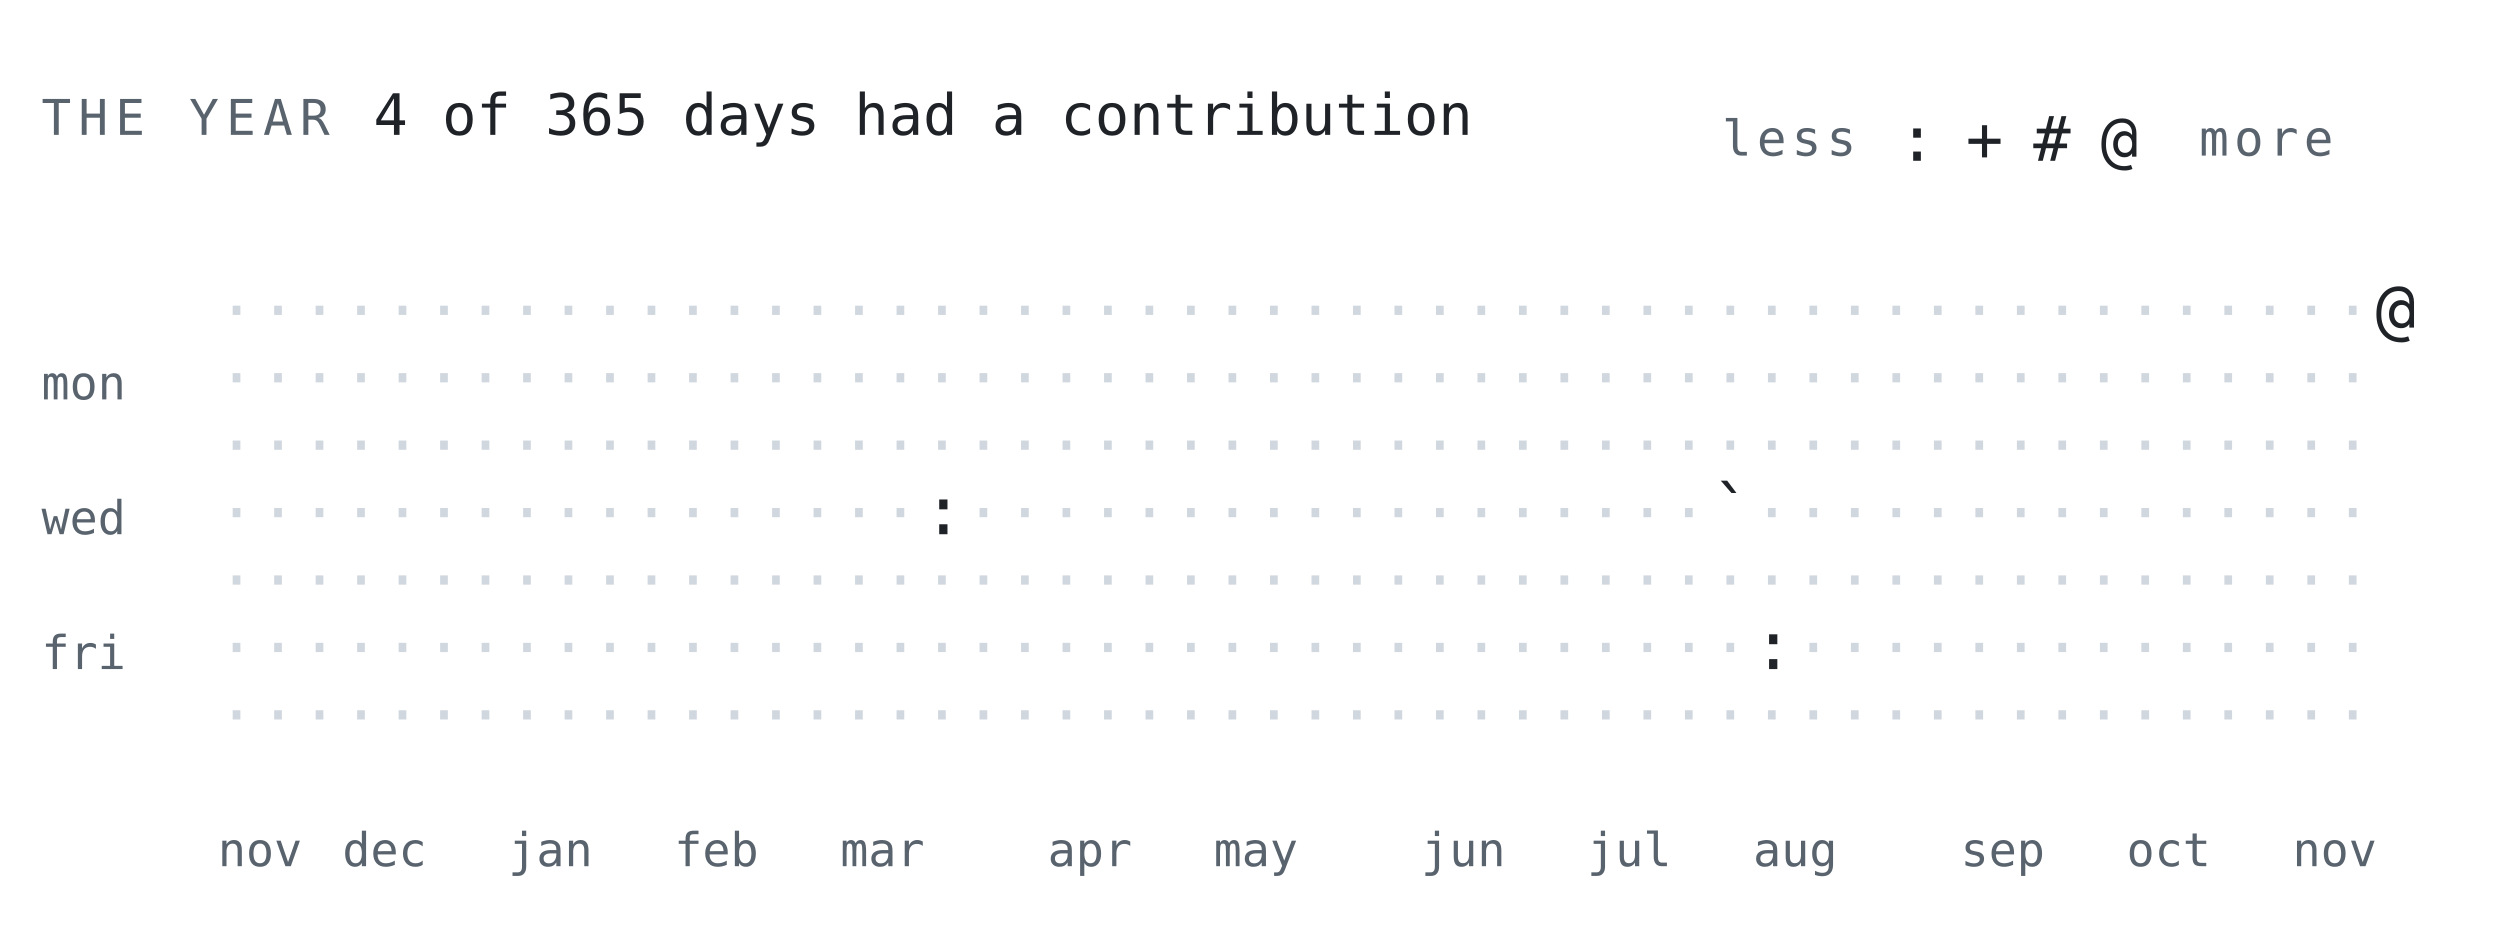
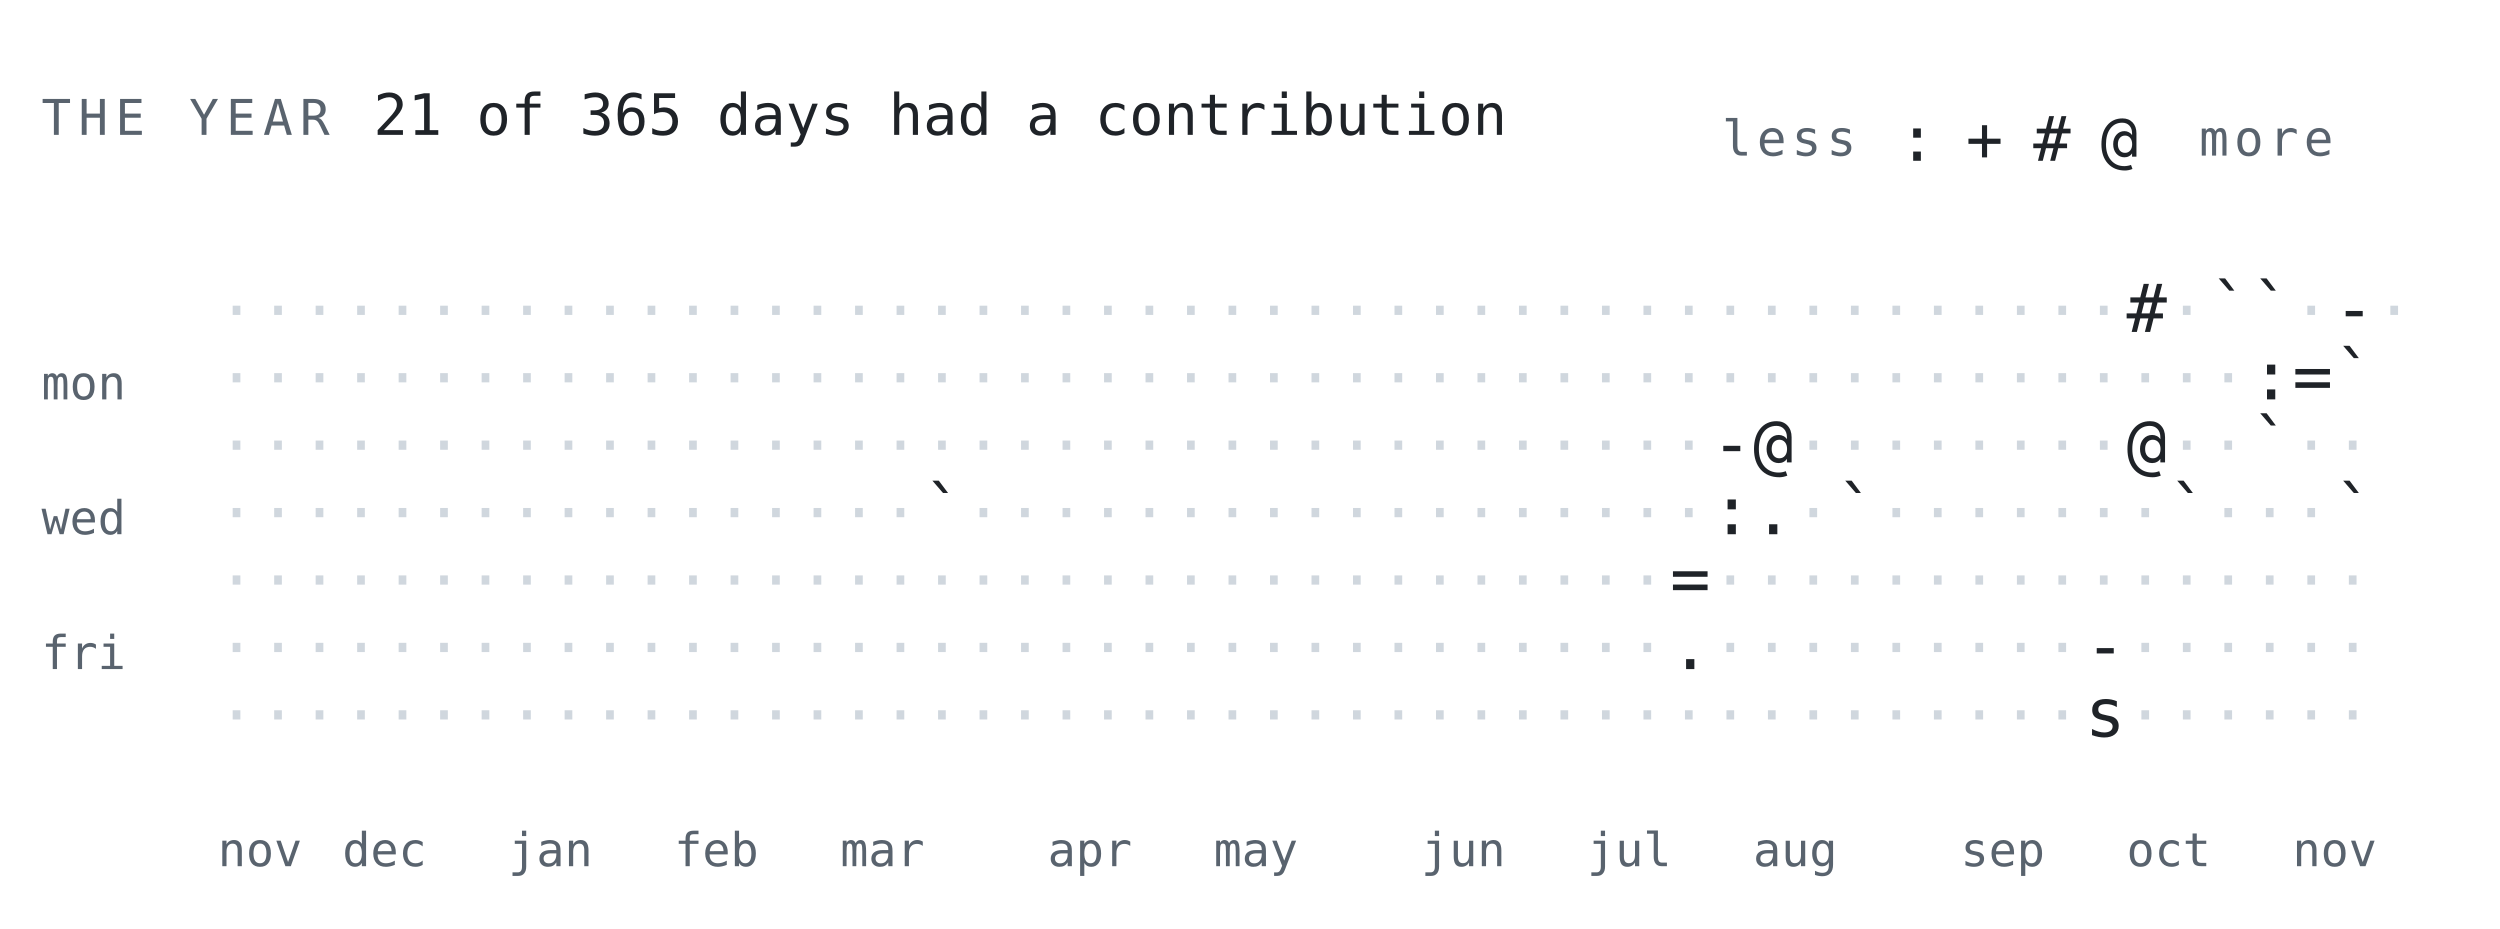
<svg xmlns="http://www.w3.org/2000/svg" viewBox="0 0 482 179" width="482" font-family="'JetBrains Mono', ui-monospace, SFMono-Regular, monospace">
  <style>
  .s{fill:#1f2328}  .m{fill:#59636e}  .t{fill:#d0d7de}  .a{fill:#dd2d51}
  .stk{stroke:#dd2d51}  .trk{fill:#eaeef2}  .ar{fill:#dd2d51;fill-opacity:.14}
  @media(prefers-color-scheme:dark){
    .s{fill:#f0f6fc} .m{fill:#9198a1} .t{fill:#30363d} .a{fill:#e04060}
    .stk{stroke:#e04060} .trk{fill:#21262d} .ar{fill:#e04060;fill-opacity:.18}
  }
</style>
  <rect fill="none" width="482" height="179" />
  <text class="m" x="8" y="26" font-size="9.5" letter-spacing="1.4">THE YEAR</text>
-   <text class="s" x="72" y="26" font-size="11">4 of 365 days had a contribution</text>
+   <text class="s" x="72" y="26" font-size="11">21 of 365 days had a contribution</text>
  <text class="m" x="332" y="30" font-size="9.5" letter-spacing="1">less</text>
  <text class="s" x="366" y="31" font-size="12">:</text>
  <text class="s" x="379" y="31" font-size="12">+</text>
  <text class="s" x="392" y="31" font-size="12">#</text>
  <text class="s" x="405" y="31" font-size="12">@</text>
  <text class="m" x="424" y="30" font-size="9.5" letter-spacing="1">more</text>
  <text class="t" x="42.0" y="64.0" font-size="12" xml:space="preserve">·</text>
  <text class="t" x="42.0" y="77.0" font-size="12" xml:space="preserve">·</text>
  <text class="t" x="42.0" y="90.0" font-size="12" xml:space="preserve">·</text>
  <text class="t" x="42.0" y="103.0" font-size="12" xml:space="preserve">·</text>
  <text class="t" x="42.0" y="116.0" font-size="12" xml:space="preserve">·</text>
  <text class="t" x="42.0" y="129.0" font-size="12" xml:space="preserve">·</text>
  <text class="t" x="42.0" y="142.0" font-size="12" xml:space="preserve">·</text>
  <text class="t" x="50.0" y="64.0" font-size="12" xml:space="preserve">·</text>
  <text class="t" x="50.0" y="77.0" font-size="12" xml:space="preserve">·</text>
  <text class="t" x="50.0" y="90.0" font-size="12" xml:space="preserve">·</text>
  <text class="t" x="50.0" y="103.0" font-size="12" xml:space="preserve">·</text>
  <text class="t" x="50.0" y="116.0" font-size="12" xml:space="preserve">·</text>
  <text class="t" x="50.0" y="129.0" font-size="12" xml:space="preserve">·</text>
  <text class="t" x="50.0" y="142.0" font-size="12" xml:space="preserve">·</text>
  <text class="t" x="58.0" y="64.0" font-size="12" xml:space="preserve">·</text>
  <text class="t" x="58.0" y="77.0" font-size="12" xml:space="preserve">·</text>
  <text class="t" x="58.0" y="90.0" font-size="12" xml:space="preserve">·</text>
  <text class="t" x="58.0" y="103.0" font-size="12" xml:space="preserve">·</text>
  <text class="t" x="58.0" y="116.0" font-size="12" xml:space="preserve">·</text>
  <text class="t" x="58.0" y="129.0" font-size="12" xml:space="preserve">·</text>
  <text class="t" x="58.0" y="142.0" font-size="12" xml:space="preserve">·</text>
  <text class="t" x="66.0" y="64.0" font-size="12" xml:space="preserve">·</text>
  <text class="t" x="66.0" y="77.0" font-size="12" xml:space="preserve">·</text>
  <text class="t" x="66.0" y="90.0" font-size="12" xml:space="preserve">·</text>
  <text class="t" x="66.0" y="103.0" font-size="12" xml:space="preserve">·</text>
  <text class="t" x="66.0" y="116.0" font-size="12" xml:space="preserve">·</text>
  <text class="t" x="66.0" y="129.0" font-size="12" xml:space="preserve">·</text>
  <text class="t" x="66.0" y="142.0" font-size="12" xml:space="preserve">·</text>
  <text class="t" x="74.0" y="64.0" font-size="12" xml:space="preserve">·</text>
  <text class="t" x="74.0" y="77.0" font-size="12" xml:space="preserve">·</text>
  <text class="t" x="74.0" y="90.0" font-size="12" xml:space="preserve">·</text>
  <text class="t" x="74.0" y="103.0" font-size="12" xml:space="preserve">·</text>
  <text class="t" x="74.0" y="116.0" font-size="12" xml:space="preserve">·</text>
  <text class="t" x="74.0" y="129.0" font-size="12" xml:space="preserve">·</text>
  <text class="t" x="74.0" y="142.0" font-size="12" xml:space="preserve">·</text>
  <text class="t" x="82.0" y="64.0" font-size="12" xml:space="preserve">·</text>
  <text class="t" x="82.0" y="77.0" font-size="12" xml:space="preserve">·</text>
  <text class="t" x="82.0" y="90.0" font-size="12" xml:space="preserve">·</text>
  <text class="t" x="82.0" y="103.0" font-size="12" xml:space="preserve">·</text>
  <text class="t" x="82.0" y="116.0" font-size="12" xml:space="preserve">·</text>
  <text class="t" x="82.0" y="129.0" font-size="12" xml:space="preserve">·</text>
  <text class="t" x="82.0" y="142.0" font-size="12" xml:space="preserve">·</text>
  <text class="t" x="90.0" y="64.0" font-size="12" xml:space="preserve">·</text>
  <text class="t" x="90.0" y="77.0" font-size="12" xml:space="preserve">·</text>
  <text class="t" x="90.0" y="90.0" font-size="12" xml:space="preserve">·</text>
  <text class="t" x="90.0" y="103.0" font-size="12" xml:space="preserve">·</text>
  <text class="t" x="90.0" y="116.0" font-size="12" xml:space="preserve">·</text>
  <text class="t" x="90.0" y="129.0" font-size="12" xml:space="preserve">·</text>
  <text class="t" x="90.0" y="142.0" font-size="12" xml:space="preserve">·</text>
  <text class="t" x="98.0" y="64.0" font-size="12" xml:space="preserve">·</text>
  <text class="t" x="98.0" y="77.0" font-size="12" xml:space="preserve">·</text>
  <text class="t" x="98.0" y="90.0" font-size="12" xml:space="preserve">·</text>
  <text class="t" x="98.0" y="103.0" font-size="12" xml:space="preserve">·</text>
  <text class="t" x="98.0" y="116.0" font-size="12" xml:space="preserve">·</text>
  <text class="t" x="98.0" y="129.0" font-size="12" xml:space="preserve">·</text>
  <text class="t" x="98.0" y="142.0" font-size="12" xml:space="preserve">·</text>
  <text class="t" x="106.0" y="64.0" font-size="12" xml:space="preserve">·</text>
  <text class="t" x="106.0" y="77.0" font-size="12" xml:space="preserve">·</text>
  <text class="t" x="106.0" y="90.0" font-size="12" xml:space="preserve">·</text>
  <text class="t" x="106.0" y="103.0" font-size="12" xml:space="preserve">·</text>
  <text class="t" x="106.0" y="116.0" font-size="12" xml:space="preserve">·</text>
  <text class="t" x="106.0" y="129.0" font-size="12" xml:space="preserve">·</text>
  <text class="t" x="106.0" y="142.0" font-size="12" xml:space="preserve">·</text>
  <text class="t" x="114.0" y="64.0" font-size="12" xml:space="preserve">·</text>
  <text class="t" x="114.0" y="77.0" font-size="12" xml:space="preserve">·</text>
  <text class="t" x="114.0" y="90.0" font-size="12" xml:space="preserve">·</text>
  <text class="t" x="114.0" y="103.0" font-size="12" xml:space="preserve">·</text>
  <text class="t" x="114.0" y="116.0" font-size="12" xml:space="preserve">·</text>
  <text class="t" x="114.0" y="129.0" font-size="12" xml:space="preserve">·</text>
  <text class="t" x="114.0" y="142.0" font-size="12" xml:space="preserve">·</text>
  <text class="t" x="122.0" y="64.0" font-size="12" xml:space="preserve">·</text>
  <text class="t" x="122.0" y="77.0" font-size="12" xml:space="preserve">·</text>
  <text class="t" x="122.0" y="90.0" font-size="12" xml:space="preserve">·</text>
  <text class="t" x="122.0" y="103.0" font-size="12" xml:space="preserve">·</text>
  <text class="t" x="122.0" y="116.0" font-size="12" xml:space="preserve">·</text>
  <text class="t" x="122.0" y="129.0" font-size="12" xml:space="preserve">·</text>
  <text class="t" x="122.0" y="142.0" font-size="12" xml:space="preserve">·</text>
  <text class="t" x="130.0" y="64.0" font-size="12" xml:space="preserve">·</text>
  <text class="t" x="130.0" y="77.0" font-size="12" xml:space="preserve">·</text>
  <text class="t" x="130.0" y="90.0" font-size="12" xml:space="preserve">·</text>
  <text class="t" x="130.0" y="103.0" font-size="12" xml:space="preserve">·</text>
  <text class="t" x="130.0" y="116.0" font-size="12" xml:space="preserve">·</text>
  <text class="t" x="130.0" y="129.0" font-size="12" xml:space="preserve">·</text>
  <text class="t" x="130.0" y="142.0" font-size="12" xml:space="preserve">·</text>
  <text class="t" x="138.0" y="64.0" font-size="12" xml:space="preserve">·</text>
  <text class="t" x="138.0" y="77.0" font-size="12" xml:space="preserve">·</text>
  <text class="t" x="138.0" y="90.0" font-size="12" xml:space="preserve">·</text>
  <text class="t" x="138.0" y="103.0" font-size="12" xml:space="preserve">·</text>
  <text class="t" x="138.0" y="116.0" font-size="12" xml:space="preserve">·</text>
  <text class="t" x="138.0" y="129.0" font-size="12" xml:space="preserve">·</text>
  <text class="t" x="138.0" y="142.0" font-size="12" xml:space="preserve">·</text>
  <text class="t" x="146.0" y="64.0" font-size="12" xml:space="preserve">·</text>
  <text class="t" x="146.0" y="77.0" font-size="12" xml:space="preserve">·</text>
  <text class="t" x="146.0" y="90.0" font-size="12" xml:space="preserve">·</text>
  <text class="t" x="146.0" y="103.0" font-size="12" xml:space="preserve">·</text>
  <text class="t" x="146.0" y="116.0" font-size="12" xml:space="preserve">·</text>
  <text class="t" x="146.0" y="129.0" font-size="12" xml:space="preserve">·</text>
  <text class="t" x="146.0" y="142.0" font-size="12" xml:space="preserve">·</text>
  <text class="t" x="154.0" y="64.0" font-size="12" xml:space="preserve">·</text>
  <text class="t" x="154.0" y="77.0" font-size="12" xml:space="preserve">·</text>
  <text class="t" x="154.0" y="90.0" font-size="12" xml:space="preserve">·</text>
  <text class="t" x="154.0" y="103.0" font-size="12" xml:space="preserve">·</text>
  <text class="t" x="154.0" y="116.0" font-size="12" xml:space="preserve">·</text>
  <text class="t" x="154.0" y="129.0" font-size="12" xml:space="preserve">·</text>
  <text class="t" x="154.0" y="142.0" font-size="12" xml:space="preserve">·</text>
  <text class="t" x="162.0" y="64.0" font-size="12" xml:space="preserve">·</text>
  <text class="t" x="162.0" y="77.0" font-size="12" xml:space="preserve">·</text>
  <text class="t" x="162.0" y="90.0" font-size="12" xml:space="preserve">·</text>
  <text class="t" x="162.0" y="103.0" font-size="12" xml:space="preserve">·</text>
  <text class="t" x="162.0" y="116.0" font-size="12" xml:space="preserve">·</text>
  <text class="t" x="162.0" y="129.0" font-size="12" xml:space="preserve">·</text>
  <text class="t" x="162.0" y="142.0" font-size="12" xml:space="preserve">·</text>
  <text class="t" x="170.0" y="64.0" font-size="12" xml:space="preserve">·</text>
  <text class="t" x="170.0" y="77.0" font-size="12" xml:space="preserve">·</text>
  <text class="t" x="170.0" y="90.0" font-size="12" xml:space="preserve">·</text>
  <text class="t" x="170.0" y="103.0" font-size="12" xml:space="preserve">·</text>
  <text class="t" x="170.0" y="116.0" font-size="12" xml:space="preserve">·</text>
  <text class="t" x="170.0" y="129.0" font-size="12" xml:space="preserve">·</text>
  <text class="t" x="170.0" y="142.0" font-size="12" xml:space="preserve">·</text>
  <text class="t" x="178.0" y="64.0" font-size="12" xml:space="preserve">·</text>
  <text class="t" x="178.0" y="77.0" font-size="12" xml:space="preserve">·</text>
  <text class="t" x="178.0" y="90.0" font-size="12" xml:space="preserve">·</text>
-   <text class="s" x="178.0" y="103.0" font-size="12.9" xml:space="preserve">:</text>
+   <text class="s" x="178.0" y="103.0" font-size="12.9" xml:space="preserve">`</text>
  <text class="t" x="178.0" y="116.0" font-size="12" xml:space="preserve">·</text>
  <text class="t" x="178.0" y="129.0" font-size="12" xml:space="preserve">·</text>
  <text class="t" x="178.0" y="142.0" font-size="12" xml:space="preserve">·</text>
  <text class="t" x="186.0" y="64.0" font-size="12" xml:space="preserve">·</text>
  <text class="t" x="186.0" y="77.0" font-size="12" xml:space="preserve">·</text>
  <text class="t" x="186.0" y="90.0" font-size="12" xml:space="preserve">·</text>
  <text class="t" x="186.0" y="103.0" font-size="12" xml:space="preserve">·</text>
  <text class="t" x="186.0" y="116.0" font-size="12" xml:space="preserve">·</text>
  <text class="t" x="186.0" y="129.0" font-size="12" xml:space="preserve">·</text>
  <text class="t" x="186.0" y="142.0" font-size="12" xml:space="preserve">·</text>
  <text class="t" x="194.0" y="64.0" font-size="12" xml:space="preserve">·</text>
  <text class="t" x="194.0" y="77.0" font-size="12" xml:space="preserve">·</text>
  <text class="t" x="194.0" y="90.0" font-size="12" xml:space="preserve">·</text>
  <text class="t" x="194.0" y="103.0" font-size="12" xml:space="preserve">·</text>
  <text class="t" x="194.0" y="116.0" font-size="12" xml:space="preserve">·</text>
  <text class="t" x="194.0" y="129.0" font-size="12" xml:space="preserve">·</text>
  <text class="t" x="194.0" y="142.0" font-size="12" xml:space="preserve">·</text>
  <text class="t" x="202.0" y="64.0" font-size="12" xml:space="preserve">·</text>
  <text class="t" x="202.0" y="77.0" font-size="12" xml:space="preserve">·</text>
  <text class="t" x="202.0" y="90.0" font-size="12" xml:space="preserve">·</text>
  <text class="t" x="202.0" y="103.0" font-size="12" xml:space="preserve">·</text>
  <text class="t" x="202.0" y="116.0" font-size="12" xml:space="preserve">·</text>
  <text class="t" x="202.0" y="129.0" font-size="12" xml:space="preserve">·</text>
  <text class="t" x="202.0" y="142.0" font-size="12" xml:space="preserve">·</text>
  <text class="t" x="210.0" y="64.0" font-size="12" xml:space="preserve">·</text>
  <text class="t" x="210.0" y="77.0" font-size="12" xml:space="preserve">·</text>
  <text class="t" x="210.0" y="90.0" font-size="12" xml:space="preserve">·</text>
  <text class="t" x="210.0" y="103.0" font-size="12" xml:space="preserve">·</text>
  <text class="t" x="210.0" y="116.0" font-size="12" xml:space="preserve">·</text>
  <text class="t" x="210.0" y="129.0" font-size="12" xml:space="preserve">·</text>
  <text class="t" x="210.0" y="142.0" font-size="12" xml:space="preserve">·</text>
  <text class="t" x="218.0" y="64.0" font-size="12" xml:space="preserve">·</text>
  <text class="t" x="218.0" y="77.0" font-size="12" xml:space="preserve">·</text>
  <text class="t" x="218.0" y="90.0" font-size="12" xml:space="preserve">·</text>
  <text class="t" x="218.0" y="103.0" font-size="12" xml:space="preserve">·</text>
  <text class="t" x="218.0" y="116.0" font-size="12" xml:space="preserve">·</text>
  <text class="t" x="218.0" y="129.0" font-size="12" xml:space="preserve">·</text>
  <text class="t" x="218.0" y="142.0" font-size="12" xml:space="preserve">·</text>
  <text class="t" x="226.0" y="64.0" font-size="12" xml:space="preserve">·</text>
  <text class="t" x="226.0" y="77.0" font-size="12" xml:space="preserve">·</text>
  <text class="t" x="226.0" y="90.0" font-size="12" xml:space="preserve">·</text>
  <text class="t" x="226.0" y="103.0" font-size="12" xml:space="preserve">·</text>
  <text class="t" x="226.0" y="116.0" font-size="12" xml:space="preserve">·</text>
  <text class="t" x="226.0" y="129.0" font-size="12" xml:space="preserve">·</text>
  <text class="t" x="226.0" y="142.0" font-size="12" xml:space="preserve">·</text>
  <text class="t" x="234.0" y="64.0" font-size="12" xml:space="preserve">·</text>
  <text class="t" x="234.0" y="77.0" font-size="12" xml:space="preserve">·</text>
  <text class="t" x="234.0" y="90.0" font-size="12" xml:space="preserve">·</text>
  <text class="t" x="234.0" y="103.0" font-size="12" xml:space="preserve">·</text>
  <text class="t" x="234.0" y="116.0" font-size="12" xml:space="preserve">·</text>
  <text class="t" x="234.0" y="129.0" font-size="12" xml:space="preserve">·</text>
  <text class="t" x="234.0" y="142.0" font-size="12" xml:space="preserve">·</text>
  <text class="t" x="242.0" y="64.0" font-size="12" xml:space="preserve">·</text>
  <text class="t" x="242.0" y="77.0" font-size="12" xml:space="preserve">·</text>
  <text class="t" x="242.0" y="90.0" font-size="12" xml:space="preserve">·</text>
  <text class="t" x="242.0" y="103.0" font-size="12" xml:space="preserve">·</text>
  <text class="t" x="242.0" y="116.0" font-size="12" xml:space="preserve">·</text>
  <text class="t" x="242.0" y="129.0" font-size="12" xml:space="preserve">·</text>
  <text class="t" x="242.0" y="142.0" font-size="12" xml:space="preserve">·</text>
  <text class="t" x="250.0" y="64.0" font-size="12" xml:space="preserve">·</text>
  <text class="t" x="250.0" y="77.0" font-size="12" xml:space="preserve">·</text>
  <text class="t" x="250.0" y="90.0" font-size="12" xml:space="preserve">·</text>
  <text class="t" x="250.0" y="103.0" font-size="12" xml:space="preserve">·</text>
  <text class="t" x="250.0" y="116.0" font-size="12" xml:space="preserve">·</text>
  <text class="t" x="250.0" y="129.0" font-size="12" xml:space="preserve">·</text>
  <text class="t" x="250.0" y="142.0" font-size="12" xml:space="preserve">·</text>
  <text class="t" x="258.0" y="64.0" font-size="12" xml:space="preserve">·</text>
  <text class="t" x="258.0" y="77.0" font-size="12" xml:space="preserve">·</text>
  <text class="t" x="258.0" y="90.0" font-size="12" xml:space="preserve">·</text>
  <text class="t" x="258.0" y="103.0" font-size="12" xml:space="preserve">·</text>
  <text class="t" x="258.0" y="116.0" font-size="12" xml:space="preserve">·</text>
  <text class="t" x="258.0" y="129.0" font-size="12" xml:space="preserve">·</text>
  <text class="t" x="258.0" y="142.0" font-size="12" xml:space="preserve">·</text>
  <text class="t" x="266.0" y="64.0" font-size="12" xml:space="preserve">·</text>
  <text class="t" x="266.0" y="77.0" font-size="12" xml:space="preserve">·</text>
  <text class="t" x="266.0" y="90.0" font-size="12" xml:space="preserve">·</text>
  <text class="t" x="266.0" y="103.0" font-size="12" xml:space="preserve">·</text>
  <text class="t" x="266.0" y="116.0" font-size="12" xml:space="preserve">·</text>
  <text class="t" x="266.0" y="129.0" font-size="12" xml:space="preserve">·</text>
  <text class="t" x="266.0" y="142.0" font-size="12" xml:space="preserve">·</text>
  <text class="t" x="274.0" y="64.0" font-size="12" xml:space="preserve">·</text>
  <text class="t" x="274.0" y="77.0" font-size="12" xml:space="preserve">·</text>
  <text class="t" x="274.0" y="90.0" font-size="12" xml:space="preserve">·</text>
  <text class="t" x="274.0" y="103.0" font-size="12" xml:space="preserve">·</text>
  <text class="t" x="274.0" y="116.0" font-size="12" xml:space="preserve">·</text>
  <text class="t" x="274.0" y="129.0" font-size="12" xml:space="preserve">·</text>
  <text class="t" x="274.0" y="142.0" font-size="12" xml:space="preserve">·</text>
  <text class="t" x="282.0" y="64.0" font-size="12" xml:space="preserve">·</text>
  <text class="t" x="282.0" y="77.0" font-size="12" xml:space="preserve">·</text>
  <text class="t" x="282.0" y="90.0" font-size="12" xml:space="preserve">·</text>
  <text class="t" x="282.0" y="103.0" font-size="12" xml:space="preserve">·</text>
  <text class="t" x="282.0" y="116.0" font-size="12" xml:space="preserve">·</text>
  <text class="t" x="282.0" y="129.0" font-size="12" xml:space="preserve">·</text>
  <text class="t" x="282.0" y="142.0" font-size="12" xml:space="preserve">·</text>
  <text class="t" x="290.0" y="64.0" font-size="12" xml:space="preserve">·</text>
  <text class="t" x="290.0" y="77.0" font-size="12" xml:space="preserve">·</text>
  <text class="t" x="290.0" y="90.0" font-size="12" xml:space="preserve">·</text>
  <text class="t" x="290.0" y="103.0" font-size="12" xml:space="preserve">·</text>
  <text class="t" x="290.0" y="116.0" font-size="12" xml:space="preserve">·</text>
  <text class="t" x="290.0" y="129.0" font-size="12" xml:space="preserve">·</text>
  <text class="t" x="290.0" y="142.0" font-size="12" xml:space="preserve">·</text>
  <text class="t" x="298.0" y="64.0" font-size="12" xml:space="preserve">·</text>
  <text class="t" x="298.0" y="77.0" font-size="12" xml:space="preserve">·</text>
  <text class="t" x="298.0" y="90.0" font-size="12" xml:space="preserve">·</text>
  <text class="t" x="298.0" y="103.0" font-size="12" xml:space="preserve">·</text>
  <text class="t" x="298.0" y="116.0" font-size="12" xml:space="preserve">·</text>
  <text class="t" x="298.0" y="129.0" font-size="12" xml:space="preserve">·</text>
  <text class="t" x="298.0" y="142.0" font-size="12" xml:space="preserve">·</text>
  <text class="t" x="306.0" y="64.0" font-size="12" xml:space="preserve">·</text>
  <text class="t" x="306.0" y="77.0" font-size="12" xml:space="preserve">·</text>
  <text class="t" x="306.0" y="90.0" font-size="12" xml:space="preserve">·</text>
  <text class="t" x="306.0" y="103.0" font-size="12" xml:space="preserve">·</text>
  <text class="t" x="306.0" y="116.0" font-size="12" xml:space="preserve">·</text>
  <text class="t" x="306.0" y="129.0" font-size="12" xml:space="preserve">·</text>
  <text class="t" x="306.0" y="142.0" font-size="12" xml:space="preserve">·</text>
  <text class="t" x="314.0" y="64.0" font-size="12" xml:space="preserve">·</text>
  <text class="t" x="314.0" y="77.0" font-size="12" xml:space="preserve">·</text>
  <text class="t" x="314.0" y="90.0" font-size="12" xml:space="preserve">·</text>
  <text class="t" x="314.0" y="103.0" font-size="12" xml:space="preserve">·</text>
  <text class="t" x="314.0" y="116.0" font-size="12" xml:space="preserve">·</text>
  <text class="t" x="314.0" y="129.0" font-size="12" xml:space="preserve">·</text>
  <text class="t" x="314.0" y="142.0" font-size="12" xml:space="preserve">·</text>
  <text class="t" x="322.0" y="64.0" font-size="12" xml:space="preserve">·</text>
  <text class="t" x="322.0" y="77.0" font-size="12" xml:space="preserve">·</text>
  <text class="t" x="322.0" y="90.0" font-size="12" xml:space="preserve">·</text>
  <text class="t" x="322.0" y="103.0" font-size="12" xml:space="preserve">·</text>
-   <text class="t" x="322.0" y="116.0" font-size="12" xml:space="preserve">·</text>
-   <text class="t" x="322.0" y="129.0" font-size="12" xml:space="preserve">·</text>
+   <text class="s" x="322.0" y="116.0" font-size="12.9" xml:space="preserve">=</text>
+   <text class="s" x="322.0" y="129.0" font-size="12.9" xml:space="preserve">.</text>
  <text class="t" x="322.0" y="142.0" font-size="12" xml:space="preserve">·</text>
  <text class="t" x="330.0" y="64.0" font-size="12" xml:space="preserve">·</text>
  <text class="t" x="330.0" y="77.0" font-size="12" xml:space="preserve">·</text>
-   <text class="t" x="330.0" y="90.0" font-size="12" xml:space="preserve">·</text>
-   <text class="s" x="330.0" y="103.0" font-size="12.9" xml:space="preserve">`</text>
+   <text class="s" x="330.0" y="90.0" font-size="12.9" xml:space="preserve">-</text>
+   <text class="s" x="330.0" y="103.0" font-size="12.9" xml:space="preserve">:</text>
  <text class="t" x="330.0" y="116.0" font-size="12" xml:space="preserve">·</text>
  <text class="t" x="330.0" y="129.0" font-size="12" xml:space="preserve">·</text>
  <text class="t" x="330.0" y="142.0" font-size="12" xml:space="preserve">·</text>
  <text class="t" x="338.0" y="64.0" font-size="12" xml:space="preserve">·</text>
  <text class="t" x="338.0" y="77.0" font-size="12" xml:space="preserve">·</text>
-   <text class="t" x="338.0" y="90.0" font-size="12" xml:space="preserve">·</text>
-   <text class="t" x="338.0" y="103.0" font-size="12" xml:space="preserve">·</text>
+   <text class="s" x="338.0" y="90.0" font-size="12.9" xml:space="preserve">@</text>
+   <text class="s" x="338.0" y="103.0" font-size="12.9" xml:space="preserve">.</text>
  <text class="t" x="338.0" y="116.0" font-size="12" xml:space="preserve">·</text>
-   <text class="s" x="338.0" y="129.0" font-size="12.9" xml:space="preserve">:</text>
+   <text class="t" x="338.0" y="129.0" font-size="12" xml:space="preserve">·</text>
  <text class="t" x="338.0" y="142.0" font-size="12" xml:space="preserve">·</text>
  <text class="t" x="346.0" y="64.0" font-size="12" xml:space="preserve">·</text>
  <text class="t" x="346.0" y="77.0" font-size="12" xml:space="preserve">·</text>
  <text class="t" x="346.0" y="90.0" font-size="12" xml:space="preserve">·</text>
  <text class="t" x="346.0" y="103.0" font-size="12" xml:space="preserve">·</text>
  <text class="t" x="346.0" y="116.0" font-size="12" xml:space="preserve">·</text>
  <text class="t" x="346.0" y="129.0" font-size="12" xml:space="preserve">·</text>
  <text class="t" x="346.0" y="142.0" font-size="12" xml:space="preserve">·</text>
  <text class="t" x="354.0" y="64.0" font-size="12" xml:space="preserve">·</text>
  <text class="t" x="354.0" y="77.0" font-size="12" xml:space="preserve">·</text>
  <text class="t" x="354.0" y="90.0" font-size="12" xml:space="preserve">·</text>
-   <text class="t" x="354.0" y="103.0" font-size="12" xml:space="preserve">·</text>
+   <text class="s" x="354.0" y="103.0" font-size="12.9" xml:space="preserve">`</text>
  <text class="t" x="354.0" y="116.0" font-size="12" xml:space="preserve">·</text>
  <text class="t" x="354.0" y="129.0" font-size="12" xml:space="preserve">·</text>
  <text class="t" x="354.0" y="142.0" font-size="12" xml:space="preserve">·</text>
  <text class="t" x="362.0" y="64.0" font-size="12" xml:space="preserve">·</text>
  <text class="t" x="362.0" y="77.0" font-size="12" xml:space="preserve">·</text>
  <text class="t" x="362.0" y="90.0" font-size="12" xml:space="preserve">·</text>
  <text class="t" x="362.0" y="103.0" font-size="12" xml:space="preserve">·</text>
  <text class="t" x="362.0" y="116.0" font-size="12" xml:space="preserve">·</text>
  <text class="t" x="362.0" y="129.0" font-size="12" xml:space="preserve">·</text>
  <text class="t" x="362.0" y="142.0" font-size="12" xml:space="preserve">·</text>
  <text class="t" x="370.0" y="64.0" font-size="12" xml:space="preserve">·</text>
  <text class="t" x="370.0" y="77.0" font-size="12" xml:space="preserve">·</text>
  <text class="t" x="370.0" y="90.0" font-size="12" xml:space="preserve">·</text>
  <text class="t" x="370.0" y="103.0" font-size="12" xml:space="preserve">·</text>
  <text class="t" x="370.0" y="116.0" font-size="12" xml:space="preserve">·</text>
  <text class="t" x="370.0" y="129.0" font-size="12" xml:space="preserve">·</text>
  <text class="t" x="370.0" y="142.0" font-size="12" xml:space="preserve">·</text>
  <text class="t" x="378.0" y="64.0" font-size="12" xml:space="preserve">·</text>
  <text class="t" x="378.0" y="77.0" font-size="12" xml:space="preserve">·</text>
  <text class="t" x="378.0" y="90.0" font-size="12" xml:space="preserve">·</text>
  <text class="t" x="378.0" y="103.0" font-size="12" xml:space="preserve">·</text>
  <text class="t" x="378.0" y="116.0" font-size="12" xml:space="preserve">·</text>
  <text class="t" x="378.0" y="129.0" font-size="12" xml:space="preserve">·</text>
  <text class="t" x="378.0" y="142.0" font-size="12" xml:space="preserve">·</text>
  <text class="t" x="386.0" y="64.0" font-size="12" xml:space="preserve">·</text>
  <text class="t" x="386.0" y="77.0" font-size="12" xml:space="preserve">·</text>
  <text class="t" x="386.0" y="90.0" font-size="12" xml:space="preserve">·</text>
  <text class="t" x="386.0" y="103.0" font-size="12" xml:space="preserve">·</text>
  <text class="t" x="386.0" y="116.0" font-size="12" xml:space="preserve">·</text>
  <text class="t" x="386.0" y="129.0" font-size="12" xml:space="preserve">·</text>
  <text class="t" x="386.0" y="142.0" font-size="12" xml:space="preserve">·</text>
  <text class="t" x="394.0" y="64.0" font-size="12" xml:space="preserve">·</text>
  <text class="t" x="394.0" y="77.0" font-size="12" xml:space="preserve">·</text>
  <text class="t" x="394.0" y="90.0" font-size="12" xml:space="preserve">·</text>
  <text class="t" x="394.0" y="103.0" font-size="12" xml:space="preserve">·</text>
  <text class="t" x="394.0" y="116.0" font-size="12" xml:space="preserve">·</text>
  <text class="t" x="394.0" y="129.0" font-size="12" xml:space="preserve">·</text>
  <text class="t" x="394.0" y="142.0" font-size="12" xml:space="preserve">·</text>
  <text class="t" x="402.0" y="64.0" font-size="12" xml:space="preserve">·</text>
  <text class="t" x="402.0" y="77.0" font-size="12" xml:space="preserve">·</text>
  <text class="t" x="402.0" y="90.0" font-size="12" xml:space="preserve">·</text>
  <text class="t" x="402.0" y="103.0" font-size="12" xml:space="preserve">·</text>
  <text class="t" x="402.0" y="116.0" font-size="12" xml:space="preserve">·</text>
-   <text class="t" x="402.0" y="129.0" font-size="12" xml:space="preserve">·</text>
-   <text class="t" x="402.0" y="142.0" font-size="12" xml:space="preserve">·</text>
-   <text class="t" x="410.0" y="64.0" font-size="12" xml:space="preserve">·</text>
+   <text class="s" x="402.0" y="129.0" font-size="12.9" xml:space="preserve">-</text>
+   <text class="s" x="402.0" y="142.0" font-size="12.9" xml:space="preserve">s</text>
+   <text class="s" x="410.0" y="64.0" font-size="12.9" xml:space="preserve">#</text>
  <text class="t" x="410.0" y="77.0" font-size="12" xml:space="preserve">·</text>
-   <text class="t" x="410.0" y="90.0" font-size="12" xml:space="preserve">·</text>
+   <text class="s" x="410.0" y="90.0" font-size="12.9" xml:space="preserve">@</text>
  <text class="t" x="410.0" y="103.0" font-size="12" xml:space="preserve">·</text>
  <text class="t" x="410.0" y="116.0" font-size="12" xml:space="preserve">·</text>
  <text class="t" x="410.0" y="129.0" font-size="12" xml:space="preserve">·</text>
  <text class="t" x="410.0" y="142.0" font-size="12" xml:space="preserve">·</text>
  <text class="t" x="418.0" y="64.0" font-size="12" xml:space="preserve">·</text>
  <text class="t" x="418.0" y="77.0" font-size="12" xml:space="preserve">·</text>
  <text class="t" x="418.0" y="90.0" font-size="12" xml:space="preserve">·</text>
-   <text class="t" x="418.0" y="103.0" font-size="12" xml:space="preserve">·</text>
+   <text class="s" x="418.0" y="103.0" font-size="12.9" xml:space="preserve">`</text>
  <text class="t" x="418.0" y="116.0" font-size="12" xml:space="preserve">·</text>
  <text class="t" x="418.0" y="129.0" font-size="12" xml:space="preserve">·</text>
  <text class="t" x="418.0" y="142.0" font-size="12" xml:space="preserve">·</text>
-   <text class="t" x="426.0" y="64.0" font-size="12" xml:space="preserve">·</text>
+   <text class="s" x="426.0" y="64.0" font-size="12.9" xml:space="preserve">`</text>
  <text class="t" x="426.0" y="77.0" font-size="12" xml:space="preserve">·</text>
  <text class="t" x="426.0" y="90.0" font-size="12" xml:space="preserve">·</text>
  <text class="t" x="426.0" y="103.0" font-size="12" xml:space="preserve">·</text>
  <text class="t" x="426.0" y="116.0" font-size="12" xml:space="preserve">·</text>
  <text class="t" x="426.0" y="129.0" font-size="12" xml:space="preserve">·</text>
  <text class="t" x="426.0" y="142.0" font-size="12" xml:space="preserve">·</text>
-   <text class="t" x="434.0" y="64.0" font-size="12" xml:space="preserve">·</text>
-   <text class="t" x="434.0" y="77.0" font-size="12" xml:space="preserve">·</text>
-   <text class="t" x="434.0" y="90.0" font-size="12" xml:space="preserve">·</text>
+   <text class="s" x="434.0" y="64.0" font-size="12.9" xml:space="preserve">`</text>
+   <text class="s" x="434.0" y="77.0" font-size="12.9" xml:space="preserve">:</text>
+   <text class="s" x="434.0" y="90.0" font-size="12.9" xml:space="preserve">`</text>
  <text class="t" x="434.0" y="103.0" font-size="12" xml:space="preserve">·</text>
  <text class="t" x="434.0" y="116.0" font-size="12" xml:space="preserve">·</text>
  <text class="t" x="434.0" y="129.0" font-size="12" xml:space="preserve">·</text>
  <text class="t" x="434.0" y="142.0" font-size="12" xml:space="preserve">·</text>
  <text class="t" x="442.0" y="64.0" font-size="12" xml:space="preserve">·</text>
-   <text class="t" x="442.0" y="77.0" font-size="12" xml:space="preserve">·</text>
+   <text class="s" x="442.0" y="77.0" font-size="12.9" xml:space="preserve">=</text>
  <text class="t" x="442.0" y="90.0" font-size="12" xml:space="preserve">·</text>
  <text class="t" x="442.0" y="103.0" font-size="12" xml:space="preserve">·</text>
  <text class="t" x="442.0" y="116.0" font-size="12" xml:space="preserve">·</text>
  <text class="t" x="442.0" y="129.0" font-size="12" xml:space="preserve">·</text>
  <text class="t" x="442.0" y="142.0" font-size="12" xml:space="preserve">·</text>
-   <text class="t" x="450.0" y="64.0" font-size="12" xml:space="preserve">·</text>
-   <text class="t" x="450.0" y="77.0" font-size="12" xml:space="preserve">·</text>
+   <text class="s" x="450.0" y="64.0" font-size="12.9" xml:space="preserve">-</text>
+   <text class="s" x="450.0" y="77.0" font-size="12.9" xml:space="preserve">`</text>
  <text class="t" x="450.0" y="90.0" font-size="12" xml:space="preserve">·</text>
-   <text class="t" x="450.0" y="103.0" font-size="12" xml:space="preserve">·</text>
+   <text class="s" x="450.0" y="103.0" font-size="12.9" xml:space="preserve">`</text>
  <text class="t" x="450.0" y="116.0" font-size="12" xml:space="preserve">·</text>
  <text class="t" x="450.0" y="129.0" font-size="12" xml:space="preserve">·</text>
  <text class="t" x="450.0" y="142.0" font-size="12" xml:space="preserve">·</text>
-   <text class="s" x="458.0" y="64.0" font-size="12.9" xml:space="preserve">@</text>
+   <text class="t" x="458.0" y="64.0" font-size="12" xml:space="preserve">·</text>
  <text class="m" x="8" y="77.0" font-size="9">mon</text>
  <text class="m" x="8" y="103.0" font-size="9">wed</text>
  <text class="m" x="8" y="129.0" font-size="9">fri</text>
  <text class="m" x="42.0" y="167.0" font-size="9">nov</text>
  <text class="m" x="66.0" y="167.0" font-size="9">dec</text>
  <text class="m" x="98.0" y="167.0" font-size="9">jan</text>
  <text class="m" x="130.0" y="167.0" font-size="9">feb</text>
  <text class="m" x="162.0" y="167.0" font-size="9">mar</text>
  <text class="m" x="202.0" y="167.0" font-size="9">apr</text>
  <text class="m" x="234.0" y="167.0" font-size="9">may</text>
  <text class="m" x="274.0" y="167.0" font-size="9">jun</text>
  <text class="m" x="306.0" y="167.0" font-size="9">jul</text>
  <text class="m" x="338.0" y="167.0" font-size="9">aug</text>
  <text class="m" x="378.0" y="167.0" font-size="9">sep</text>
  <text class="m" x="410.0" y="167.0" font-size="9">oct</text>
  <text class="m" x="442.0" y="167.0" font-size="9">nov</text>
</svg>
